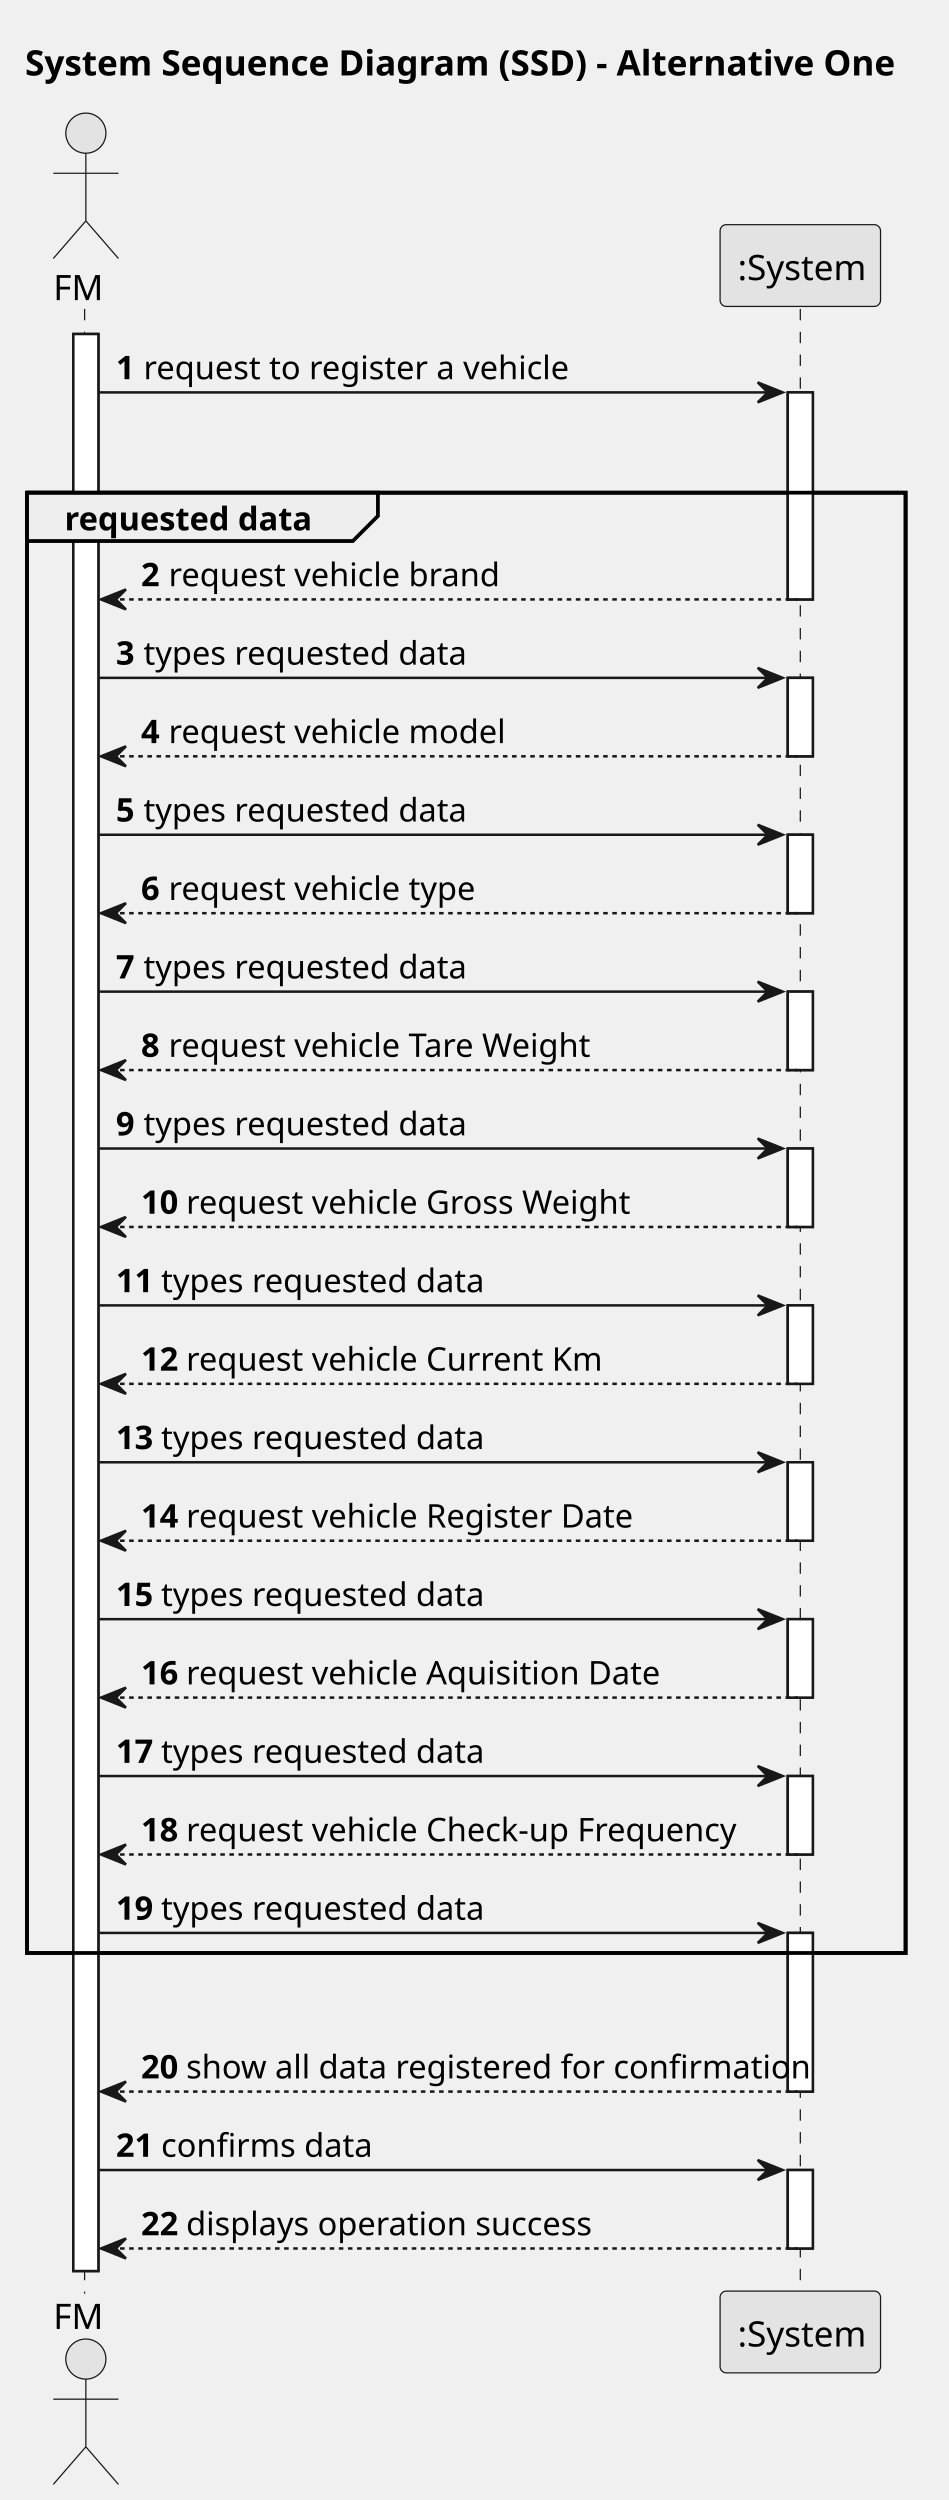
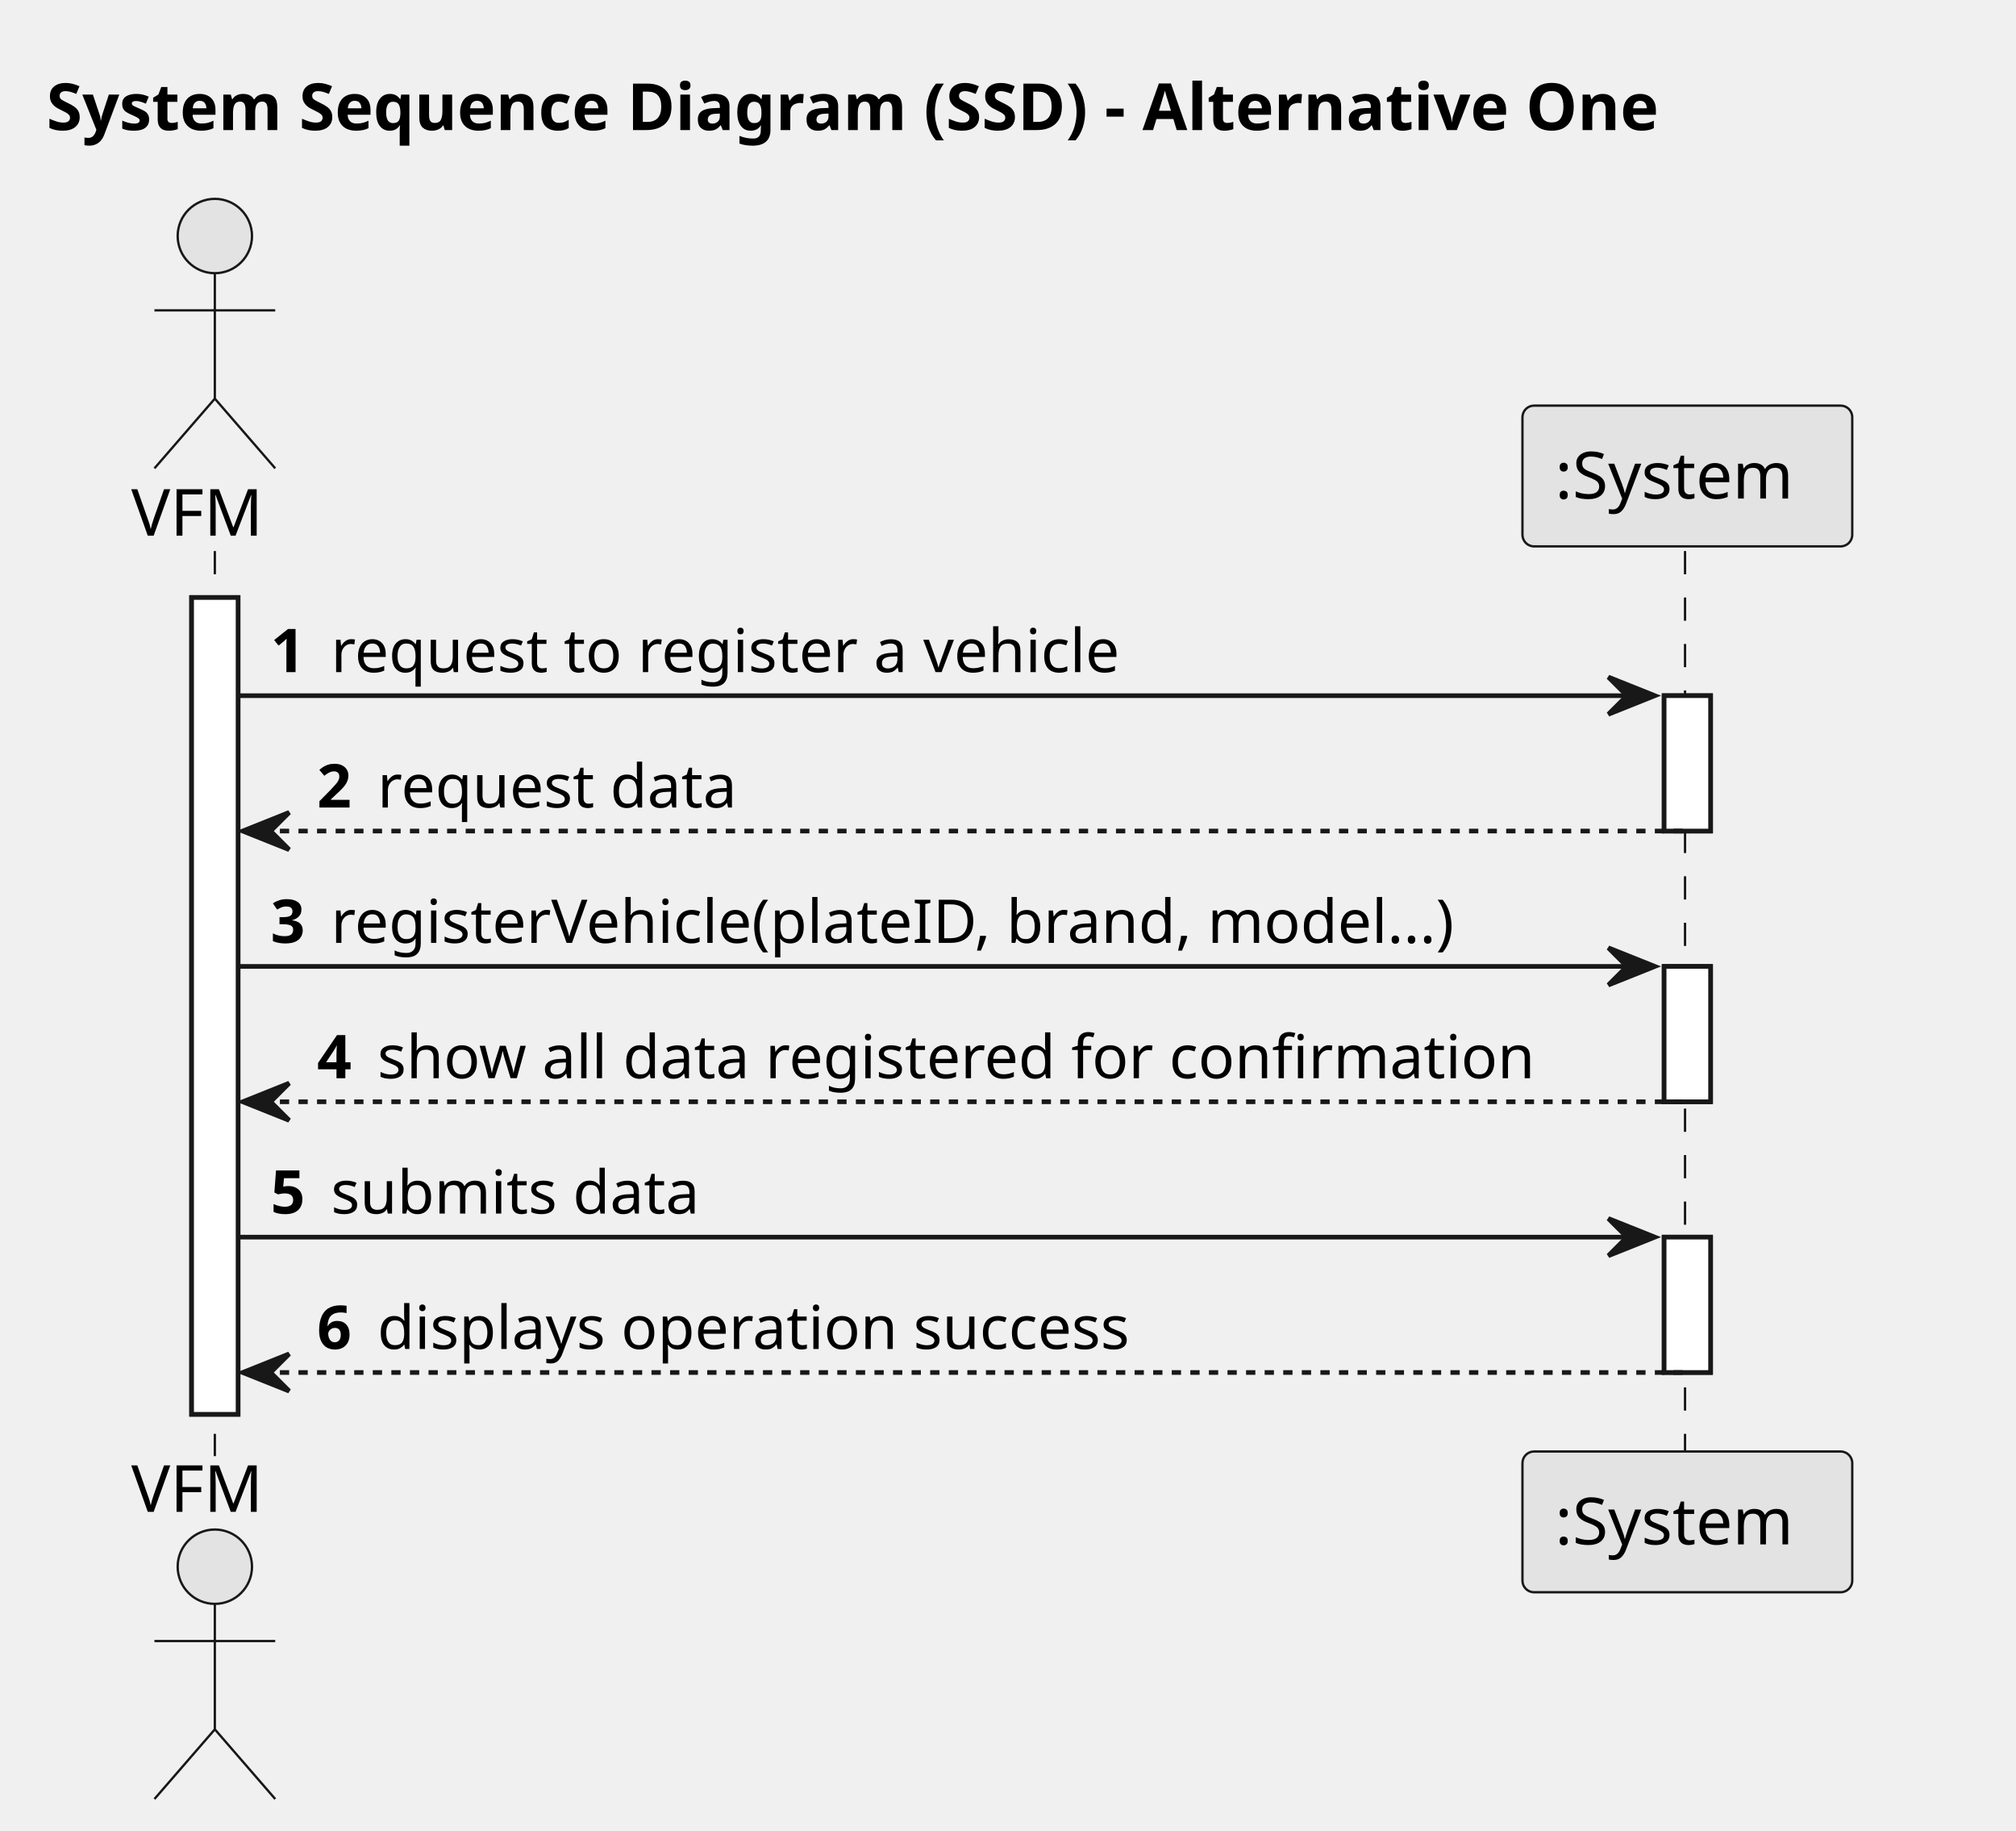
- <svg xmlns="http://www.w3.org/2000/svg" contentStyleType="text/css" height="1097.8px" preserveAspectRatio="none" style="width:416px;height:1097px;background:#FFFFFF;" version="1.1" viewBox="0 0 416 1097" width="416.9px" zoomAndPan="magnify">
+ <svg xmlns="http://www.w3.org/2000/svg" contentStyleType="text/css" height="394px" preserveAspectRatio="none" style="width:434px;height:394px;background:#FFFFFF;" version="1.1" viewBox="0 0 434 394" width="434px" zoomAndPan="magnify">
  <defs />
  <g>
-     <text fill="#000000" font-family="sans-serif" font-size="15.4" font-weight="bold" lengthAdjust="spacing" textLength="386.1" x="11" y="33.118">System Sequence Diagram (SSD) - Alternative One</text>
-     <rect fill="#FFFFFF" height="849.963" style="stroke:#181818;stroke-width:1.1;" width="11" x="32.175" y="146.566" />
-     <rect fill="#FFFFFF" height="90.84" style="stroke:#181818;stroke-width:1.1;" width="11" x="345.675" y="172.186" />
-     <rect fill="#FFFFFF" height="34.42" style="stroke:#181818;stroke-width:1.1;" width="11" x="345.675" y="297.447" />
-     <rect fill="#FFFFFF" height="34.42" style="stroke:#181818;stroke-width:1.1;" width="11" x="345.675" y="366.287" />
-     <rect fill="#FFFFFF" height="34.42" style="stroke:#181818;stroke-width:1.1;" width="11" x="345.675" y="435.127" />
-     <rect fill="#FFFFFF" height="34.42" style="stroke:#181818;stroke-width:1.1;" width="11" x="345.675" y="503.968" />
-     <rect fill="#FFFFFF" height="34.42" style="stroke:#181818;stroke-width:1.1;" width="11" x="345.675" y="572.808" />
-     <rect fill="#FFFFFF" height="34.42" style="stroke:#181818;stroke-width:1.1;" width="11" x="345.675" y="641.648" />
-     <rect fill="#FFFFFF" height="34.42" style="stroke:#181818;stroke-width:1.1;" width="11" x="345.675" y="710.488" />
-     <rect fill="#FFFFFF" height="34.42" style="stroke:#181818;stroke-width:1.1;" width="11" x="345.675" y="779.328" />
-     <rect fill="#FFFFFF" height="69.62" style="stroke:#181818;stroke-width:1.1;" width="11" x="345.675" y="848.169" />
-     <rect fill="#FFFFFF" height="34.42" style="stroke:#181818;stroke-width:1.1;" width="11" x="345.675" y="952.209" />
-     <rect fill="none" height="640.782" style="stroke:#000000;stroke-width:1.65;" width="385.55" x="11.825" y="216.186" />
-     <line style="stroke:#181818;stroke-width:0.55;stroke-dasharray:5.0,5.0;" x1="37.125" x2="37.125" y1="135.566" y2="1006.429" />
-     <line style="stroke:#181818;stroke-width:0.55;stroke-dasharray:5.0,5.0;" x1="351.175" x2="351.175" y1="135.566" y2="1006.429" />
-     <text fill="#000000" font-family="sans-serif" font-size="15.4" lengthAdjust="spacing" textLength="22" x="23.375" y="131.701">FM</text>
-     <ellipse cx="37.675" cy="58.433" fill="#E3E3E3" rx="8.8" ry="8.8" style="stroke:#181818;stroke-width:0.55;" />
-     <path d="M37.675,67.233 L37.675,96.933 M23.375,76.033 L51.975,76.033 M37.675,96.933 L23.375,113.433 M37.675,96.933 L51.975,113.433 " fill="none" style="stroke:#181818;stroke-width:0.55;" />
-     <text fill="#000000" font-family="sans-serif" font-size="15.4" lengthAdjust="spacing" textLength="22" x="23.375" y="1021.947">FM</text>
-     <ellipse cx="37.675" cy="1035.162" fill="#E3E3E3" rx="8.8" ry="8.8" style="stroke:#181818;stroke-width:0.55;" />
-     <path d="M37.675,1043.962 L37.675,1073.662 M23.375,1052.762 L51.975,1052.762 M37.675,1073.662 L23.375,1090.162 M37.675,1073.662 L51.975,1090.162 " fill="none" style="stroke:#181818;stroke-width:0.55;" />
-     <rect fill="#E3E3E3" height="35.883" rx="2.75" ry="2.75" style="stroke:#181818;stroke-width:0.55;" width="70.4" x="315.975" y="98.583" />
-     <text fill="#000000" font-family="sans-serif" font-size="15.4" lengthAdjust="spacing" textLength="55" x="323.675" y="122.901">:System</text>
-     <rect fill="#E3E3E3" height="35.883" rx="2.75" ry="2.75" style="stroke:#181818;stroke-width:0.55;" width="70.4" x="315.975" y="1005.329" />
-     <text fill="#000000" font-family="sans-serif" font-size="15.4" lengthAdjust="spacing" textLength="55" x="323.675" y="1029.647">:System</text>
-     <rect fill="#FFFFFF" height="849.963" style="stroke:#181818;stroke-width:1.1;" width="11" x="32.175" y="146.566" />
-     <rect fill="#FFFFFF" height="90.84" style="stroke:#181818;stroke-width:1.1;" width="11" x="345.675" y="172.186" />
-     <rect fill="#FFFFFF" height="34.42" style="stroke:#181818;stroke-width:1.1;" width="11" x="345.675" y="297.447" />
-     <rect fill="#FFFFFF" height="34.42" style="stroke:#181818;stroke-width:1.1;" width="11" x="345.675" y="366.287" />
-     <rect fill="#FFFFFF" height="34.42" style="stroke:#181818;stroke-width:1.1;" width="11" x="345.675" y="435.127" />
-     <rect fill="#FFFFFF" height="34.42" style="stroke:#181818;stroke-width:1.1;" width="11" x="345.675" y="503.968" />
-     <rect fill="#FFFFFF" height="34.42" style="stroke:#181818;stroke-width:1.1;" width="11" x="345.675" y="572.808" />
-     <rect fill="#FFFFFF" height="34.42" style="stroke:#181818;stroke-width:1.1;" width="11" x="345.675" y="641.648" />
-     <rect fill="#FFFFFF" height="34.42" style="stroke:#181818;stroke-width:1.1;" width="11" x="345.675" y="710.488" />
-     <rect fill="#FFFFFF" height="34.42" style="stroke:#181818;stroke-width:1.1;" width="11" x="345.675" y="779.328" />
-     <rect fill="#FFFFFF" height="69.62" style="stroke:#181818;stroke-width:1.1;" width="11" x="345.675" y="848.169" />
-     <rect fill="#FFFFFF" height="34.42" style="stroke:#181818;stroke-width:1.1;" width="11" x="345.675" y="952.209" />
-     <polygon fill="#181818" points="332.475,167.786,343.475,172.186,332.475,176.587,336.875,172.186" style="stroke:#181818;stroke-width:1.1;" />
-     <line style="stroke:#181818;stroke-width:1.1;" x1="43.175" x2="339.075" y1="172.186" y2="172.186" />
-     <text fill="#000000" font-family="sans-serif" font-size="14.3" font-weight="bold" lengthAdjust="spacing" textLength="7.7" x="50.875" y="166.398">1</text>
-     <text fill="#000000" font-family="sans-serif" font-size="14.3" lengthAdjust="spacing" textLength="174.9" x="62.975" y="166.398">request to register a vehicle</text>
-     <path d="M11.825,216.186 L165.825,216.186 L165.825,226.407 L154.825,237.407 L11.825,237.407 L11.825,216.186 " fill="#EEEEEE" style="stroke:#000000;stroke-width:1.65;" />
-     <rect fill="none" height="640.782" style="stroke:#000000;stroke-width:1.65;" width="385.55" x="11.825" y="216.186" />
-     <text fill="#000000" font-family="sans-serif" font-size="14.3" font-weight="bold" lengthAdjust="spacing" textLength="104.5" x="28.325" y="232.718">requested data</text>
-     <polygon fill="#181818" points="55.275,258.627,44.275,263.027,55.275,267.427,50.875,263.027" style="stroke:#181818;stroke-width:1.1;" />
-     <line style="stroke:#181818;stroke-width:1.1;stroke-dasharray:2.0,2.0;" x1="48.675" x2="350.075" y1="263.027" y2="263.027" />
-     <text fill="#000000" font-family="sans-serif" font-size="14.3" font-weight="bold" lengthAdjust="spacing" textLength="7.7" x="61.875" y="257.238">2</text>
-     <text fill="#000000" font-family="sans-serif" font-size="14.3" lengthAdjust="spacing" textLength="134.2" x="73.975" y="257.238">request vehicle brand</text>
-     <polygon fill="#181818" points="332.475,293.047,343.475,297.447,332.475,301.847,336.875,297.447" style="stroke:#181818;stroke-width:1.1;" />
-     <line style="stroke:#181818;stroke-width:1.1;" x1="43.175" x2="339.075" y1="297.447" y2="297.447" />
-     <text fill="#000000" font-family="sans-serif" font-size="14.3" font-weight="bold" lengthAdjust="spacing" textLength="7.7" x="50.875" y="291.658">3</text>
-     <text fill="#000000" font-family="sans-serif" font-size="14.3" lengthAdjust="spacing" textLength="134.2" x="62.975" y="291.658">types requested data</text>
-     <polygon fill="#181818" points="55.275,327.467,44.275,331.867,55.275,336.267,50.875,331.867" style="stroke:#181818;stroke-width:1.1;" />
-     <line style="stroke:#181818;stroke-width:1.1;stroke-dasharray:2.0,2.0;" x1="48.675" x2="350.075" y1="331.867" y2="331.867" />
-     <text fill="#000000" font-family="sans-serif" font-size="14.3" font-weight="bold" lengthAdjust="spacing" textLength="7.7" x="61.875" y="326.078">4</text>
-     <text fill="#000000" font-family="sans-serif" font-size="14.3" lengthAdjust="spacing" textLength="137.5" x="73.975" y="326.078">request vehicle model</text>
-     <polygon fill="#181818" points="332.475,361.887,343.475,366.287,332.475,370.687,336.875,366.287" style="stroke:#181818;stroke-width:1.1;" />
-     <line style="stroke:#181818;stroke-width:1.1;" x1="43.175" x2="339.075" y1="366.287" y2="366.287" />
-     <text fill="#000000" font-family="sans-serif" font-size="14.3" font-weight="bold" lengthAdjust="spacing" textLength="7.7" x="50.875" y="360.498">5</text>
-     <text fill="#000000" font-family="sans-serif" font-size="14.3" lengthAdjust="spacing" textLength="134.2" x="62.975" y="360.498">types requested data</text>
-     <polygon fill="#181818" points="55.275,396.307,44.275,400.707,55.275,405.107,50.875,400.707" style="stroke:#181818;stroke-width:1.1;" />
-     <line style="stroke:#181818;stroke-width:1.1;stroke-dasharray:2.0,2.0;" x1="48.675" x2="350.075" y1="400.707" y2="400.707" />
-     <text fill="#000000" font-family="sans-serif" font-size="14.3" font-weight="bold" lengthAdjust="spacing" textLength="7.7" x="61.875" y="394.918">6</text>
-     <text fill="#000000" font-family="sans-serif" font-size="14.3" lengthAdjust="spacing" textLength="126.5" x="73.975" y="394.918">request vehicle type</text>
-     <polygon fill="#181818" points="332.475,430.727,343.475,435.127,332.475,439.527,336.875,435.127" style="stroke:#181818;stroke-width:1.1;" />
-     <line style="stroke:#181818;stroke-width:1.1;" x1="43.175" x2="339.075" y1="435.127" y2="435.127" />
-     <text fill="#000000" font-family="sans-serif" font-size="14.3" font-weight="bold" lengthAdjust="spacing" textLength="7.7" x="50.875" y="429.338">7</text>
-     <text fill="#000000" font-family="sans-serif" font-size="14.3" lengthAdjust="spacing" textLength="134.2" x="62.975" y="429.338">types requested data</text>
-     <polygon fill="#181818" points="55.275,465.147,44.275,469.548,55.275,473.947,50.875,469.548" style="stroke:#181818;stroke-width:1.1;" />
-     <line style="stroke:#181818;stroke-width:1.1;stroke-dasharray:2.0,2.0;" x1="48.675" x2="350.075" y1="469.548" y2="469.548" />
-     <text fill="#000000" font-family="sans-serif" font-size="14.3" font-weight="bold" lengthAdjust="spacing" textLength="7.7" x="61.875" y="463.759">8</text>
-     <text fill="#000000" font-family="sans-serif" font-size="14.3" lengthAdjust="spacing" textLength="176" x="73.975" y="463.759">request vehicle Tare Weight</text>
-     <polygon fill="#181818" points="332.475,499.568,343.475,503.968,332.475,508.368,336.875,503.968" style="stroke:#181818;stroke-width:1.1;" />
-     <line style="stroke:#181818;stroke-width:1.1;" x1="43.175" x2="339.075" y1="503.968" y2="503.968" />
-     <text fill="#000000" font-family="sans-serif" font-size="14.3" font-weight="bold" lengthAdjust="spacing" textLength="7.7" x="50.875" y="498.179">9</text>
-     <text fill="#000000" font-family="sans-serif" font-size="14.3" lengthAdjust="spacing" textLength="134.2" x="62.975" y="498.179">types requested data</text>
-     <polygon fill="#181818" points="55.275,533.988,44.275,538.388,55.275,542.788,50.875,538.388" style="stroke:#181818;stroke-width:1.1;" />
-     <line style="stroke:#181818;stroke-width:1.1;stroke-dasharray:2.0,2.0;" x1="48.675" x2="350.075" y1="538.388" y2="538.388" />
-     <text fill="#000000" font-family="sans-serif" font-size="14.3" font-weight="bold" lengthAdjust="spacing" textLength="15.4" x="61.875" y="532.599">10</text>
-     <text fill="#000000" font-family="sans-serif" font-size="14.3" lengthAdjust="spacing" textLength="187" x="81.675" y="532.599">request vehicle Gross Weight</text>
-     <polygon fill="#181818" points="332.475,568.408,343.475,572.808,332.475,577.208,336.875,572.808" style="stroke:#181818;stroke-width:1.1;" />
-     <line style="stroke:#181818;stroke-width:1.1;" x1="43.175" x2="339.075" y1="572.808" y2="572.808" />
-     <text fill="#000000" font-family="sans-serif" font-size="14.3" font-weight="bold" lengthAdjust="spacing" textLength="15.4" x="50.875" y="567.019">11</text>
-     <text fill="#000000" font-family="sans-serif" font-size="14.3" lengthAdjust="spacing" textLength="134.2" x="70.675" y="567.019">types requested data</text>
-     <polygon fill="#181818" points="55.275,602.828,44.275,607.228,55.275,611.628,50.875,607.228" style="stroke:#181818;stroke-width:1.1;" />
-     <line style="stroke:#181818;stroke-width:1.1;stroke-dasharray:2.0,2.0;" x1="48.675" x2="350.075" y1="607.228" y2="607.228" />
-     <text fill="#000000" font-family="sans-serif" font-size="14.3" font-weight="bold" lengthAdjust="spacing" textLength="15.4" x="61.875" y="601.439">12</text>
-     <text fill="#000000" font-family="sans-serif" font-size="14.3" lengthAdjust="spacing" textLength="171.6" x="81.675" y="601.439">request vehicle Current Km</text>
-     <polygon fill="#181818" points="332.475,637.248,343.475,641.648,332.475,646.048,336.875,641.648" style="stroke:#181818;stroke-width:1.1;" />
-     <line style="stroke:#181818;stroke-width:1.1;" x1="43.175" x2="339.075" y1="641.648" y2="641.648" />
-     <text fill="#000000" font-family="sans-serif" font-size="14.3" font-weight="bold" lengthAdjust="spacing" textLength="15.4" x="50.875" y="635.859">13</text>
-     <text fill="#000000" font-family="sans-serif" font-size="14.3" lengthAdjust="spacing" textLength="134.2" x="70.675" y="635.859">types requested data</text>
-     <polygon fill="#181818" points="55.275,671.668,44.275,676.068,55.275,680.468,50.875,676.068" style="stroke:#181818;stroke-width:1.1;" />
-     <line style="stroke:#181818;stroke-width:1.1;stroke-dasharray:2.0,2.0;" x1="48.675" x2="350.075" y1="676.068" y2="676.068" />
-     <text fill="#000000" font-family="sans-serif" font-size="14.3" font-weight="bold" lengthAdjust="spacing" textLength="15.4" x="61.875" y="670.279">14</text>
-     <text fill="#000000" font-family="sans-serif" font-size="14.3" lengthAdjust="spacing" textLength="185.9" x="81.675" y="670.279">request vehicle Register Date</text>
-     <polygon fill="#181818" points="332.475,706.088,343.475,710.488,332.475,714.888,336.875,710.488" style="stroke:#181818;stroke-width:1.1;" />
-     <line style="stroke:#181818;stroke-width:1.1;" x1="43.175" x2="339.075" y1="710.488" y2="710.488" />
-     <text fill="#000000" font-family="sans-serif" font-size="14.3" font-weight="bold" lengthAdjust="spacing" textLength="15.4" x="50.875" y="704.699">15</text>
-     <text fill="#000000" font-family="sans-serif" font-size="14.3" lengthAdjust="spacing" textLength="134.2" x="70.675" y="704.699">types requested data</text>
-     <polygon fill="#181818" points="55.275,740.508,44.275,744.908,55.275,749.308,50.875,744.908" style="stroke:#181818;stroke-width:1.1;" />
-     <line style="stroke:#181818;stroke-width:1.1;stroke-dasharray:2.0,2.0;" x1="48.675" x2="350.075" y1="744.908" y2="744.908" />
-     <text fill="#000000" font-family="sans-serif" font-size="14.3" font-weight="bold" lengthAdjust="spacing" textLength="15.4" x="61.875" y="739.119">16</text>
-     <text fill="#000000" font-family="sans-serif" font-size="14.3" lengthAdjust="spacing" textLength="195.8" x="81.675" y="739.119">request vehicle Aquisition Date</text>
-     <polygon fill="#181818" points="332.475,774.928,343.475,779.328,332.475,783.729,336.875,779.328" style="stroke:#181818;stroke-width:1.1;" />
-     <line style="stroke:#181818;stroke-width:1.1;" x1="43.175" x2="339.075" y1="779.328" y2="779.328" />
-     <text fill="#000000" font-family="sans-serif" font-size="14.3" font-weight="bold" lengthAdjust="spacing" textLength="15.4" x="50.875" y="773.54">17</text>
-     <text fill="#000000" font-family="sans-serif" font-size="14.3" lengthAdjust="spacing" textLength="134.2" x="70.675" y="773.54">types requested data</text>
-     <polygon fill="#181818" points="55.275,809.349,44.275,813.749,55.275,818.149,50.875,813.749" style="stroke:#181818;stroke-width:1.1;" />
-     <line style="stroke:#181818;stroke-width:1.1;stroke-dasharray:2.0,2.0;" x1="48.675" x2="350.075" y1="813.749" y2="813.749" />
-     <text fill="#000000" font-family="sans-serif" font-size="14.3" font-weight="bold" lengthAdjust="spacing" textLength="15.4" x="61.875" y="807.96">18</text>
-     <text fill="#000000" font-family="sans-serif" font-size="14.3" lengthAdjust="spacing" textLength="231" x="81.675" y="807.96">request vehicle Check-up Frequency</text>
-     <polygon fill="#181818" points="332.475,843.769,343.475,848.169,332.475,852.569,336.875,848.169" style="stroke:#181818;stroke-width:1.1;" />
-     <line style="stroke:#181818;stroke-width:1.1;" x1="43.175" x2="339.075" y1="848.169" y2="848.169" />
-     <text fill="#000000" font-family="sans-serif" font-size="14.3" font-weight="bold" lengthAdjust="spacing" textLength="15.4" x="50.875" y="842.38">19</text>
-     <text fill="#000000" font-family="sans-serif" font-size="14.3" lengthAdjust="spacing" textLength="134.2" x="70.675" y="842.38">types requested data</text>
-     <polygon fill="#181818" points="55.275,913.389,44.275,917.789,55.275,922.189,50.875,917.789" style="stroke:#181818;stroke-width:1.1;" />
-     <line style="stroke:#181818;stroke-width:1.1;stroke-dasharray:2.0,2.0;" x1="48.675" x2="350.075" y1="917.789" y2="917.789" />
-     <text fill="#000000" font-family="sans-serif" font-size="14.3" font-weight="bold" lengthAdjust="spacing" textLength="15.4" x="61.875" y="912">20</text>
-     <text fill="#000000" font-family="sans-serif" font-size="14.3" lengthAdjust="spacing" textLength="256.3" x="81.675" y="912">show all data registered  for confirmation</text>
-     <polygon fill="#181818" points="332.475,947.809,343.475,952.209,332.475,956.609,336.875,952.209" style="stroke:#181818;stroke-width:1.1;" />
-     <line style="stroke:#181818;stroke-width:1.1;" x1="43.175" x2="339.075" y1="952.209" y2="952.209" />
-     <text fill="#000000" font-family="sans-serif" font-size="14.3" font-weight="bold" lengthAdjust="spacing" textLength="15.4" x="50.875" y="946.42">21</text>
-     <text fill="#000000" font-family="sans-serif" font-size="14.3" lengthAdjust="spacing" textLength="85.8" x="70.675" y="946.42">confirms data</text>
-     <polygon fill="#181818" points="55.275,982.229,44.275,986.629,55.275,991.029,50.875,986.629" style="stroke:#181818;stroke-width:1.1;" />
-     <line style="stroke:#181818;stroke-width:1.1;stroke-dasharray:2.0,2.0;" x1="48.675" x2="350.075" y1="986.629" y2="986.629" />
-     <text fill="#000000" font-family="sans-serif" font-size="14.3" font-weight="bold" lengthAdjust="spacing" textLength="15.4" x="61.875" y="980.84">22</text>
-     <text fill="#000000" font-family="sans-serif" font-size="14.3" lengthAdjust="spacing" textLength="173.8" x="81.675" y="980.84">displays operation success</text>
+     <text fill="#000000" font-family="sans-serif" font-size="14" font-weight="bold" lengthAdjust="spacing" textLength="406" x="10" y="27.995">System Sequence Diagram (SSD) - Alternative One</text>
+     <rect fill="#FFFFFF" height="175.797" style="stroke:#181818;stroke-width:1.0;" width="10" x="41.25" y="128.594" />
+     <rect fill="#FFFFFF" height="29.133" style="stroke:#181818;stroke-width:1.0;" width="10" x="358.25" y="149.727" />
+     <rect fill="#FFFFFF" height="29.133" style="stroke:#181818;stroke-width:1.0;" width="10" x="358.25" y="207.992" />
+     <rect fill="#FFFFFF" height="29.133" style="stroke:#181818;stroke-width:1.0;" width="10" x="358.25" y="266.258" />
+     <line style="stroke:#181818;stroke-width:0.5;stroke-dasharray:5.0,5.0;" x1="46.25" x2="46.25" y1="118.594" y2="313.391" />
+     <line style="stroke:#181818;stroke-width:0.5;stroke-dasharray:5.0,5.0;" x1="362.75" x2="362.75" y1="118.594" y2="313.391" />
+     <text fill="#000000" font-family="sans-serif" font-size="14" lengthAdjust="spacing" textLength="30" x="28.25" y="115.292">VFM</text>
+     <ellipse cx="46.25" cy="50.797" fill="#E3E3E3" rx="8" ry="8" style="stroke:#181818;stroke-width:0.5;" />
+     <path d="M46.25,58.797 L46.25,85.797 M33.25,66.797 L59.25,66.797 M46.25,85.797 L33.25,100.797 M46.25,85.797 L59.25,100.797 " fill="none" style="stroke:#181818;stroke-width:0.5;" />
+     <text fill="#000000" font-family="sans-serif" font-size="14" lengthAdjust="spacing" textLength="30" x="28.25" y="325.386">VFM</text>
+     <ellipse cx="46.25" cy="337.188" fill="#E3E3E3" rx="8" ry="8" style="stroke:#181818;stroke-width:0.5;" />
+     <path d="M46.25,345.188 L46.25,372.188 M33.25,353.188 L59.25,353.188 M46.25,372.188 L33.25,387.188 M46.25,372.188 L59.25,387.188 " fill="none" style="stroke:#181818;stroke-width:0.5;" />
+     <rect fill="#E3E3E3" height="30.297" rx="2.5" ry="2.5" style="stroke:#181818;stroke-width:0.5;" width="71" x="327.75" y="87.297" />
+     <text fill="#000000" font-family="sans-serif" font-size="14" lengthAdjust="spacing" textLength="57" x="334.75" y="107.292">:System</text>
+     <rect fill="#E3E3E3" height="30.297" rx="2.5" ry="2.5" style="stroke:#181818;stroke-width:0.5;" width="71" x="327.75" y="312.391" />
+     <text fill="#000000" font-family="sans-serif" font-size="14" lengthAdjust="spacing" textLength="57" x="334.75" y="332.386">:System</text>
+     <rect fill="#FFFFFF" height="175.797" style="stroke:#181818;stroke-width:1.0;" width="10" x="41.25" y="128.594" />
+     <rect fill="#FFFFFF" height="29.133" style="stroke:#181818;stroke-width:1.0;" width="10" x="358.25" y="149.727" />
+     <rect fill="#FFFFFF" height="29.133" style="stroke:#181818;stroke-width:1.0;" width="10" x="358.25" y="207.992" />
+     <rect fill="#FFFFFF" height="29.133" style="stroke:#181818;stroke-width:1.0;" width="10" x="358.25" y="266.258" />
+     <polygon fill="#181818" points="346.25,145.727,356.25,149.727,346.25,153.727,350.25,149.727" style="stroke:#181818;stroke-width:1.0;" />
+     <line style="stroke:#181818;stroke-width:1.0;" x1="51.25" x2="352.25" y1="149.727" y2="149.727" />
+     <text fill="#000000" font-family="sans-serif" font-size="13" font-weight="bold" lengthAdjust="spacing" textLength="9" x="58.25" y="144.661">1</text>
+     <text fill="#000000" font-family="sans-serif" font-size="13" lengthAdjust="spacing" textLength="183" x="71.25" y="144.661">request to register a vehicle</text>
+     <polygon fill="#181818" points="62.25,174.859,52.25,178.859,62.25,182.859,58.25,178.859" style="stroke:#181818;stroke-width:1.0;" />
+     <line style="stroke:#181818;stroke-width:1.0;stroke-dasharray:2.0,2.0;" x1="56.25" x2="362.25" y1="178.859" y2="178.859" />
+     <text fill="#000000" font-family="sans-serif" font-size="13" font-weight="bold" lengthAdjust="spacing" textLength="9" x="68.25" y="173.793">2</text>
+     <text fill="#000000" font-family="sans-serif" font-size="13" lengthAdjust="spacing" textLength="82" x="81.25" y="173.793">request data</text>
+     <polygon fill="#181818" points="346.25,203.992,356.25,207.992,346.25,211.992,350.25,207.992" style="stroke:#181818;stroke-width:1.0;" />
+     <line style="stroke:#181818;stroke-width:1.0;" x1="51.25" x2="352.25" y1="207.992" y2="207.992" />
+     <text fill="#000000" font-family="sans-serif" font-size="13" font-weight="bold" lengthAdjust="spacing" textLength="9" x="58.25" y="202.926">3</text>
+     <text fill="#000000" font-family="sans-serif" font-size="13" lengthAdjust="spacing" textLength="261" x="71.25" y="202.926">registerVehicle(plateID, brand, model...)</text>
+     <polygon fill="#181818" points="62.25,233.125,52.25,237.125,62.25,241.125,58.25,237.125" style="stroke:#181818;stroke-width:1.0;" />
+     <line style="stroke:#181818;stroke-width:1.0;stroke-dasharray:2.0,2.0;" x1="56.25" x2="362.25" y1="237.125" y2="237.125" />
+     <text fill="#000000" font-family="sans-serif" font-size="13" font-weight="bold" lengthAdjust="spacing" textLength="9" x="68.25" y="232.059">4</text>
+     <text fill="#000000" font-family="sans-serif" font-size="13" lengthAdjust="spacing" textLength="270" x="81.25" y="232.059">show all data registered  for confirmation</text>
+     <polygon fill="#181818" points="346.25,262.258,356.25,266.258,346.25,270.258,350.25,266.258" style="stroke:#181818;stroke-width:1.0;" />
+     <line style="stroke:#181818;stroke-width:1.0;" x1="51.25" x2="352.25" y1="266.258" y2="266.258" />
+     <text fill="#000000" font-family="sans-serif" font-size="13" font-weight="bold" lengthAdjust="spacing" textLength="9" x="58.25" y="261.192">5</text>
+     <text fill="#000000" font-family="sans-serif" font-size="13" lengthAdjust="spacing" textLength="85" x="71.25" y="261.192">submits data</text>
+     <polygon fill="#181818" points="62.25,291.391,52.25,295.391,62.25,299.391,58.25,295.391" style="stroke:#181818;stroke-width:1.0;" />
+     <line style="stroke:#181818;stroke-width:1.0;stroke-dasharray:2.0,2.0;" x1="56.25" x2="362.25" y1="295.391" y2="295.391" />
+     <text fill="#000000" font-family="sans-serif" font-size="13" font-weight="bold" lengthAdjust="spacing" textLength="9" x="68.25" y="290.325">6</text>
+     <text fill="#000000" font-family="sans-serif" font-size="13" lengthAdjust="spacing" textLength="175" x="81.25" y="290.325">displays operation success</text>
  </g>
</svg>
